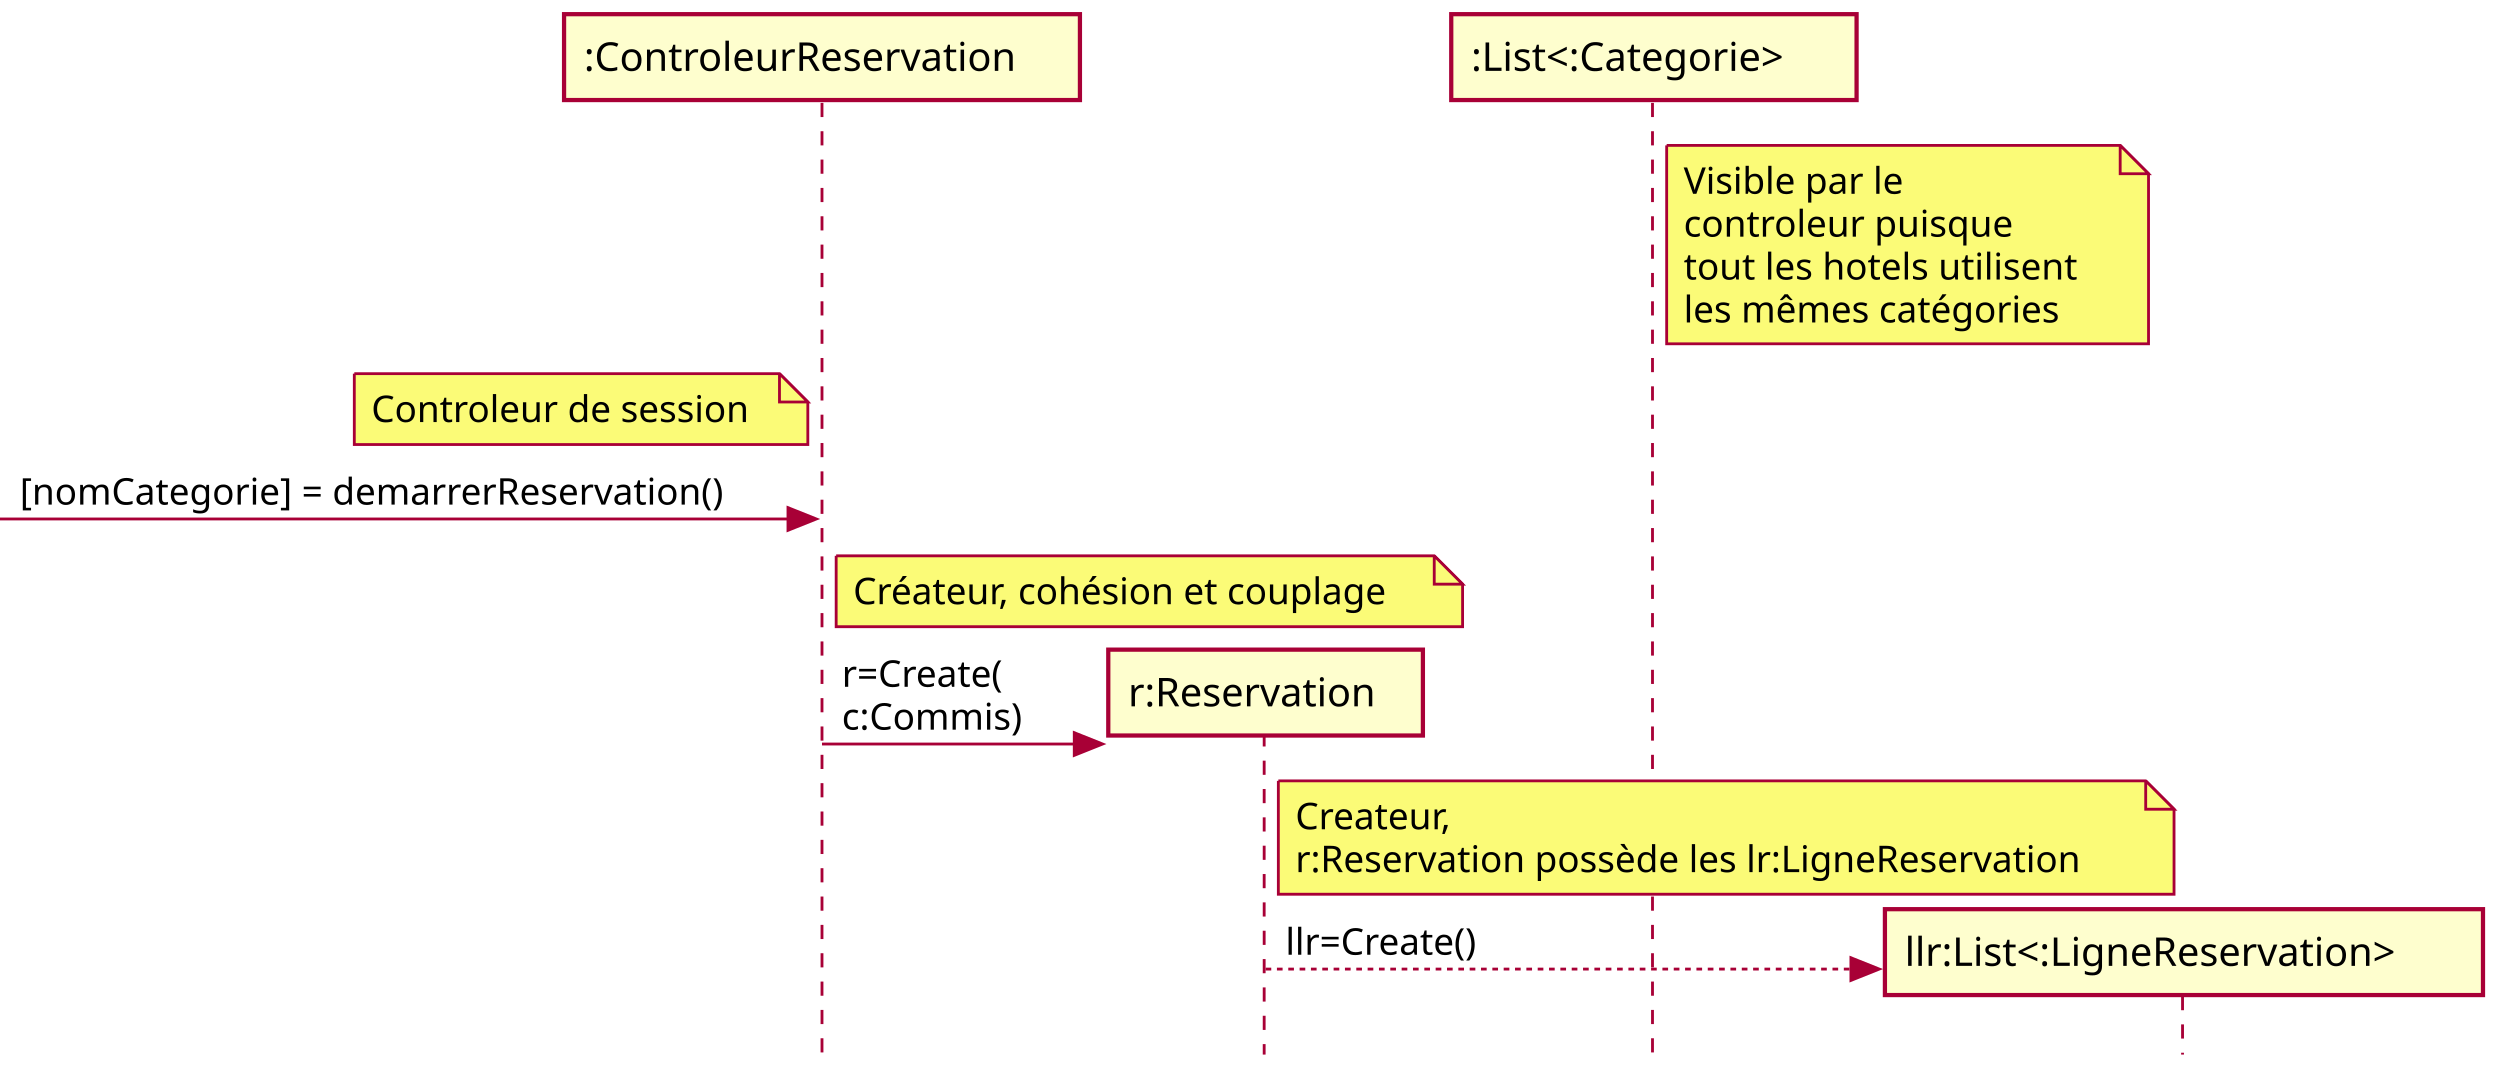
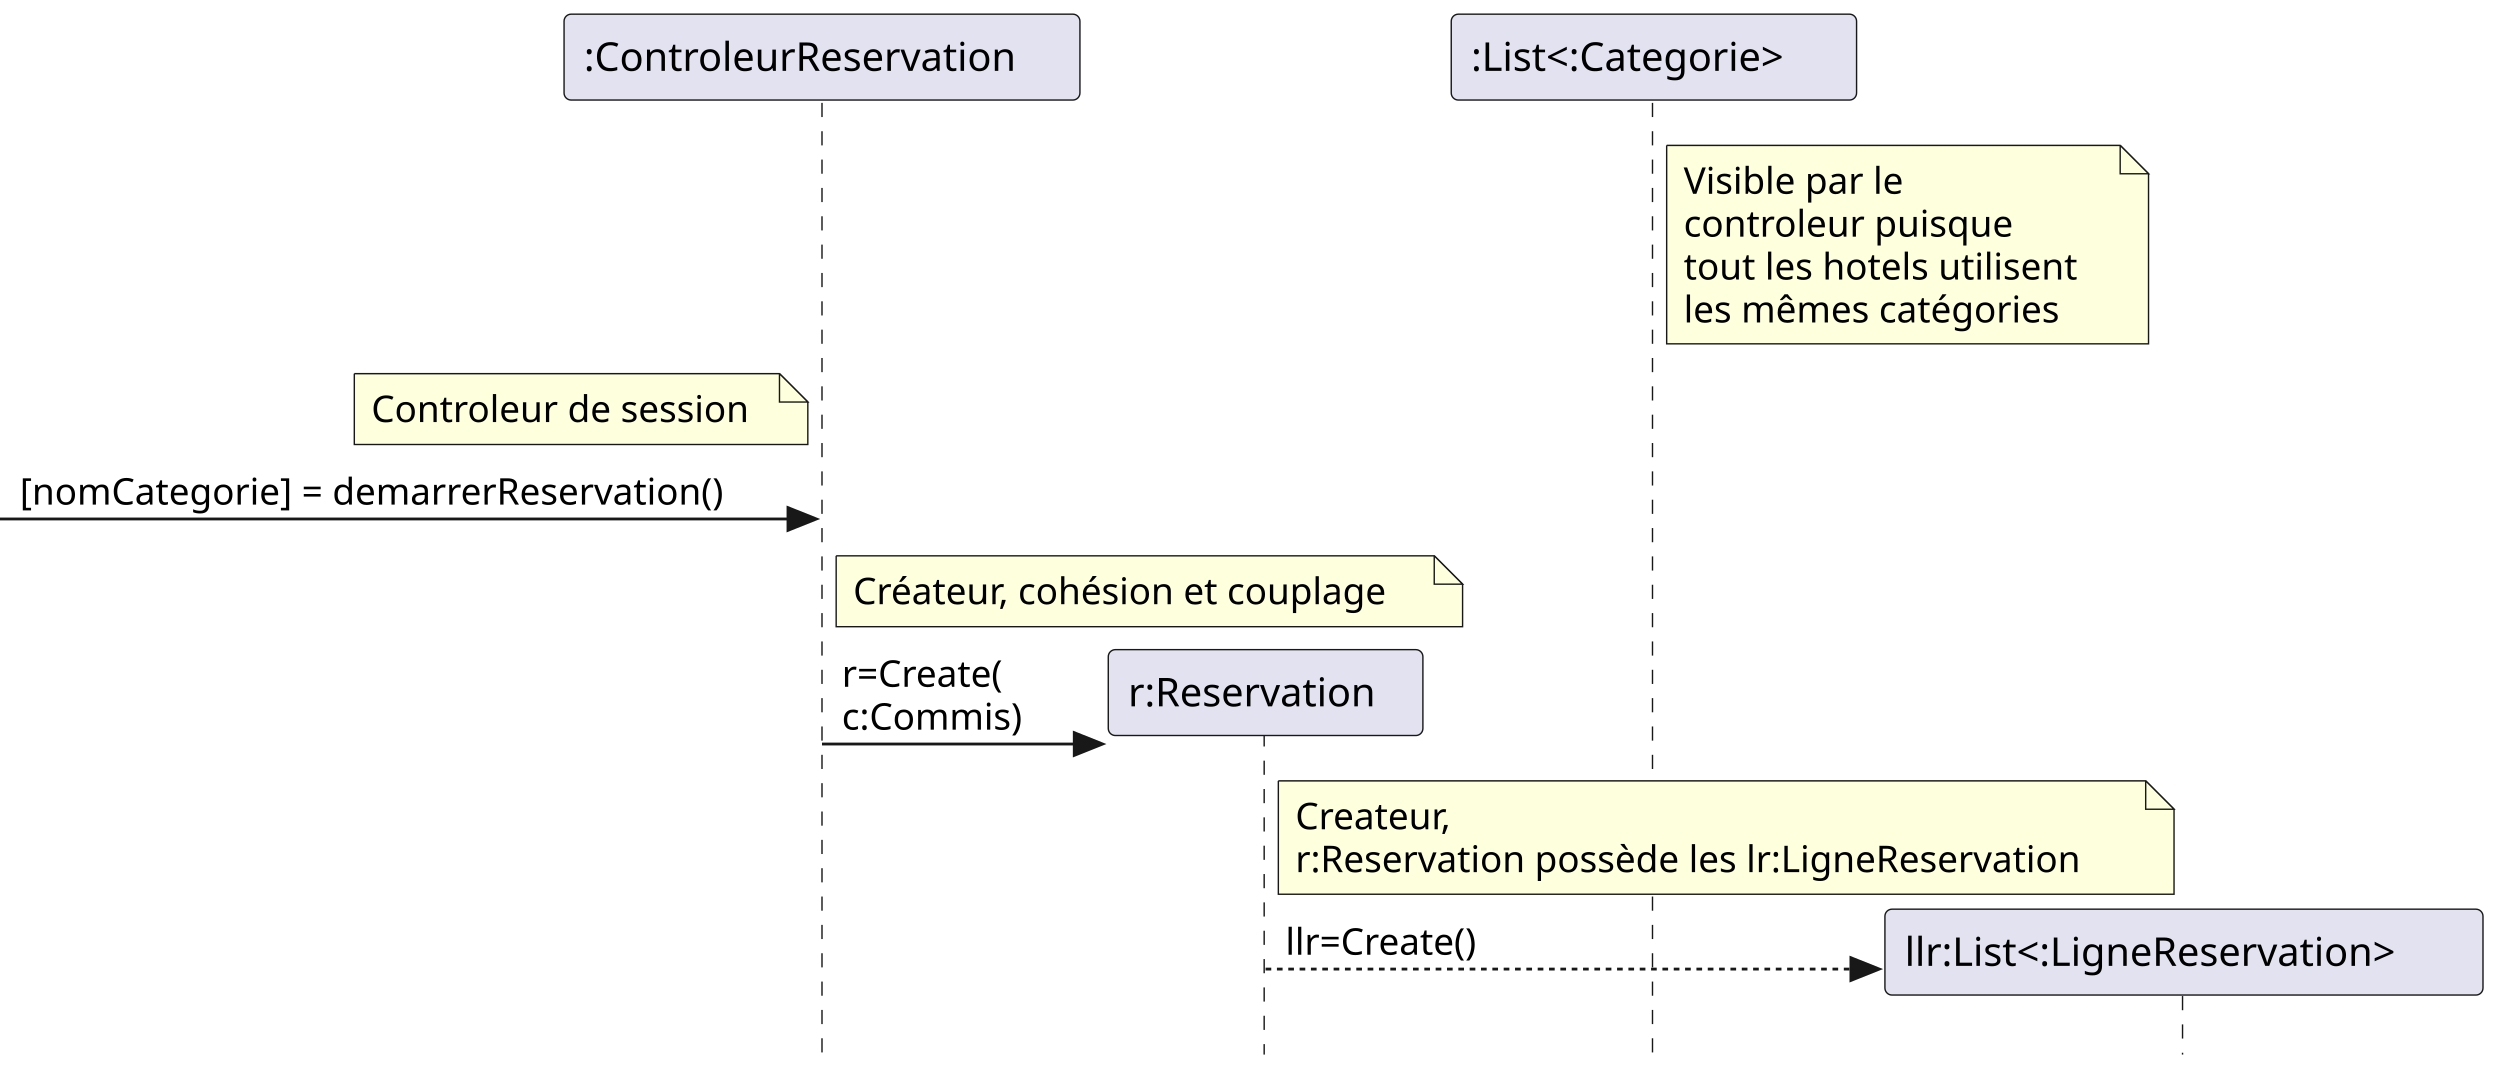
- <svg xmlns="http://www.w3.org/2000/svg" contentScriptType="application/ecmascript" contentStyleType="text/css" height="379px" preserveAspectRatio="none" style="width:882px;height:379px;" version="1.1" viewBox="0 0 882 379" width="882px" zoomAndPan="magnify">
+ <svg xmlns="http://www.w3.org/2000/svg" contentStyleType="text/css" height="379px" preserveAspectRatio="none" style="width:882px;height:379px;background:#FFFFFF;" version="1.1" viewBox="0 0 882 379" width="882px" zoomAndPan="magnify">
  <defs />
  <g>
-     <line style="stroke:#A80036;stroke-width:1.0;stroke-dasharray:5.0,5.0;" x1="290" x2="290" y1="36.297" y2="372.055" />
-     <line style="stroke:#A80036;stroke-width:1.0;stroke-dasharray:5.0,5.0;" x1="446" x2="446" y1="258.359" y2="372.055" />
-     <line style="stroke:#A80036;stroke-width:1.0;stroke-dasharray:5.0,5.0;" x1="583" x2="583" y1="36.297" y2="372.055" />
-     <line style="stroke:#A80036;stroke-width:1.0;stroke-dasharray:5.0,5.0;" x1="770" x2="770" y1="351.406" y2="372.055" />
-     <rect fill="#FEFECE" height="30.297" style="stroke:#A80036;stroke-width:1.5;" width="182" x="199" y="5" />
+     <line style="stroke:#181818;stroke-width:0.5;stroke-dasharray:5.0,5.0;" x1="290" x2="290" y1="36.297" y2="372.055" />
+     <line style="stroke:#181818;stroke-width:0.5;stroke-dasharray:5.0,5.0;" x1="446" x2="446" y1="258.359" y2="372.055" />
+     <line style="stroke:#181818;stroke-width:0.5;stroke-dasharray:5.0,5.0;" x1="583" x2="583" y1="36.297" y2="372.055" />
+     <line style="stroke:#181818;stroke-width:0.5;stroke-dasharray:5.0,5.0;" x1="770" x2="770" y1="351.406" y2="372.055" />
+     <rect fill="#E2E2F0" height="30.297" rx="2.5" ry="2.5" style="stroke:#181818;stroke-width:0.5;" width="182" x="199" y="5" />
    <text fill="#000000" font-family="sans-serif" font-size="14" lengthAdjust="spacing" textLength="168" x="206" y="24.995">:ControleurReservation</text>
-     <rect fill="#FEFECE" height="30.297" style="stroke:#A80036;stroke-width:1.5;" width="143" x="512" y="5" />
+     <rect fill="#E2E2F0" height="30.297" rx="2.5" ry="2.5" style="stroke:#181818;stroke-width:0.5;" width="143" x="512" y="5" />
    <text fill="#000000" font-family="sans-serif" font-size="14" lengthAdjust="spacing" textLength="129" x="519" y="24.995">:List&lt;:Categorie&gt;</text>
-     <path d="M588,51.297 L588,121.297 L758,121.297 L758,61.297 L748,51.297 L588,51.297 " fill="#FBFB77" style="stroke:#A80036;stroke-width:1.0;" />
-     <path d="M748,51.297 L748,61.297 L758,61.297 L748,51.297 " fill="#FBFB77" style="stroke:#A80036;stroke-width:1.0;" />
+     <path d="M588,51.297 L588,121.297 L758,121.297 L758,61.297 L748,51.297 L588,51.297 " fill="#FEFFDD" style="stroke:#181818;stroke-width:0.5;" />
+     <path d="M748,51.297 L748,61.297 L758,61.297 L748,51.297 " fill="#FEFFDD" style="stroke:#181818;stroke-width:0.5;" />
    <text fill="#000000" font-family="sans-serif" font-size="13" lengthAdjust="spacing" textLength="81" x="594" y="68.364">Visible par le</text>
    <text fill="#000000" font-family="sans-serif" font-size="13" lengthAdjust="spacing" textLength="119" x="594" y="83.497">controleur puisque</text>
    <text fill="#000000" font-family="sans-serif" font-size="13" lengthAdjust="spacing" textLength="145" x="594" y="98.629">tout les hotels utilisent</text>
    <text fill="#000000" font-family="sans-serif" font-size="13" lengthAdjust="spacing" textLength="142" x="594" y="113.762">les mêmes catégories</text>
-     <path d="M125,131.828 L125,156.828 L285,156.828 L285,141.828 L275,131.828 L125,131.828 " fill="#FBFB77" style="stroke:#A80036;stroke-width:1.0;" />
-     <path d="M275,131.828 L275,141.828 L285,141.828 L275,131.828 " fill="#FBFB77" style="stroke:#A80036;stroke-width:1.0;" />
+     <path d="M125,131.828 L125,156.828 L285,156.828 L285,141.828 L275,131.828 L125,131.828 " fill="#FEFFDD" style="stroke:#181818;stroke-width:0.5;" />
+     <path d="M275,131.828 L275,141.828 L285,141.828 L275,131.828 " fill="#FEFFDD" style="stroke:#181818;stroke-width:0.5;" />
    <text fill="#000000" font-family="sans-serif" font-size="13" lengthAdjust="spacing" textLength="139" x="131" y="148.895">Controleur de session</text>
-     <polygon fill="#A80036" points="278,179.094,288,183.094,278,187.094" style="stroke:#A80036;stroke-width:1.0;" />
-     <line style="stroke:#A80036;stroke-width:1.0;" x1="0" x2="284" y1="183.094" y2="183.094" />
+     <polygon fill="#181818" points="278,179.094,288,183.094,278,187.094" style="stroke:#181818;stroke-width:1.0;" />
+     <line style="stroke:#181818;stroke-width:1.0;" x1="0" x2="284" y1="183.094" y2="183.094" />
    <text fill="#000000" font-family="sans-serif" font-size="13" lengthAdjust="spacing" textLength="266" x="7" y="178.028">[nomCategorie] = demarrerReservation()</text>
-     <path d="M295,196.094 L295,221.094 L516,221.094 L516,206.094 L506,196.094 L295,196.094 " fill="#FBFB77" style="stroke:#A80036;stroke-width:1.0;" />
-     <path d="M506,196.094 L506,206.094 L516,206.094 L506,196.094 " fill="#FBFB77" style="stroke:#A80036;stroke-width:1.0;" />
+     <path d="M295,196.094 L295,221.094 L516,221.094 L516,206.094 L506,196.094 L295,196.094 " fill="#FEFFDD" style="stroke:#181818;stroke-width:0.5;" />
+     <path d="M506,196.094 L506,206.094 L516,206.094 L506,196.094 " fill="#FEFFDD" style="stroke:#181818;stroke-width:0.5;" />
    <text fill="#000000" font-family="sans-serif" font-size="13" lengthAdjust="spacing" textLength="200" x="301" y="213.161">Créateur, cohésion et couplage</text>
-     <polygon fill="#A80036" points="379,258.492,389,262.492,379,266.492" style="stroke:#A80036;stroke-width:1.0;" />
-     <line style="stroke:#A80036;stroke-width:1.0;" x1="290" x2="385" y1="262.492" y2="262.492" />
+     <polygon fill="#181818" points="379,258.492,389,262.492,379,266.492" style="stroke:#181818;stroke-width:1.0;" />
+     <line style="stroke:#181818;stroke-width:1.0;" x1="290" x2="385" y1="262.492" y2="262.492" />
    <text fill="#000000" font-family="sans-serif" font-size="13" lengthAdjust="spacing" textLength="63" x="297" y="242.293">r=Create(</text>
    <text fill="#000000" font-family="sans-serif" font-size="13" lengthAdjust="spacing" textLength="70" x="297" y="257.426">c:Commis)</text>
-     <rect fill="#FEFECE" height="30.297" style="stroke:#A80036;stroke-width:1.5;" width="111" x="391" y="229.195" />
+     <rect fill="#E2E2F0" height="30.297" rx="2.5" ry="2.5" style="stroke:#181818;stroke-width:0.5;" width="111" x="391" y="229.195" />
    <text fill="#000000" font-family="sans-serif" font-size="14" lengthAdjust="spacing" textLength="97" x="398" y="249.19">r:Reservation</text>
-     <path d="M451,275.492 L451,315.492 L767,315.492 L767,285.492 L757,275.492 L451,275.492 " fill="#FBFB77" style="stroke:#A80036;stroke-width:1.0;" />
-     <path d="M757,275.492 L757,285.492 L767,285.492 L757,275.492 " fill="#FBFB77" style="stroke:#A80036;stroke-width:1.0;" />
+     <path d="M451,275.492 L451,315.492 L767,315.492 L767,285.492 L757,275.492 L451,275.492 " fill="#FEFFDD" style="stroke:#181818;stroke-width:0.5;" />
+     <path d="M757,275.492 L757,285.492 L767,285.492 L757,275.492 " fill="#FEFFDD" style="stroke:#181818;stroke-width:0.5;" />
    <text fill="#000000" font-family="sans-serif" font-size="13" lengthAdjust="spacing" textLength="60" x="457" y="292.559">Createur,</text>
    <text fill="#000000" font-family="sans-serif" font-size="13" lengthAdjust="spacing" textLength="295" x="457" y="307.692">r:Reservation possède les lr:LigneReservation</text>
-     <polygon fill="#A80036" points="653,337.891,663,341.891,653,345.891" style="stroke:#A80036;stroke-width:1.0;" />
-     <line style="stroke:#A80036;stroke-width:1.0;stroke-dasharray:2.0,2.0;" x1="446.5" x2="659" y1="341.891" y2="341.891" />
+     <polygon fill="#181818" points="653,337.891,663,341.891,653,345.891" style="stroke:#181818;stroke-width:1.0;" />
+     <line style="stroke:#181818;stroke-width:1.0;stroke-dasharray:2.0,2.0;" x1="446.5" x2="659" y1="341.891" y2="341.891" />
    <text fill="#000000" font-family="sans-serif" font-size="13" lengthAdjust="spacing" textLength="74" x="453.5" y="336.825">llr=Create()</text>
-     <rect fill="#FEFECE" height="30.297" style="stroke:#A80036;stroke-width:1.5;" width="211" x="665" y="320.758" />
+     <rect fill="#E2E2F0" height="30.297" rx="2.5" ry="2.5" style="stroke:#181818;stroke-width:0.5;" width="211" x="665" y="320.758" />
    <text fill="#000000" font-family="sans-serif" font-size="14" lengthAdjust="spacing" textLength="197" x="672" y="340.753">llr:List&lt;:LigneReservation&gt;</text>
  </g>
</svg>
